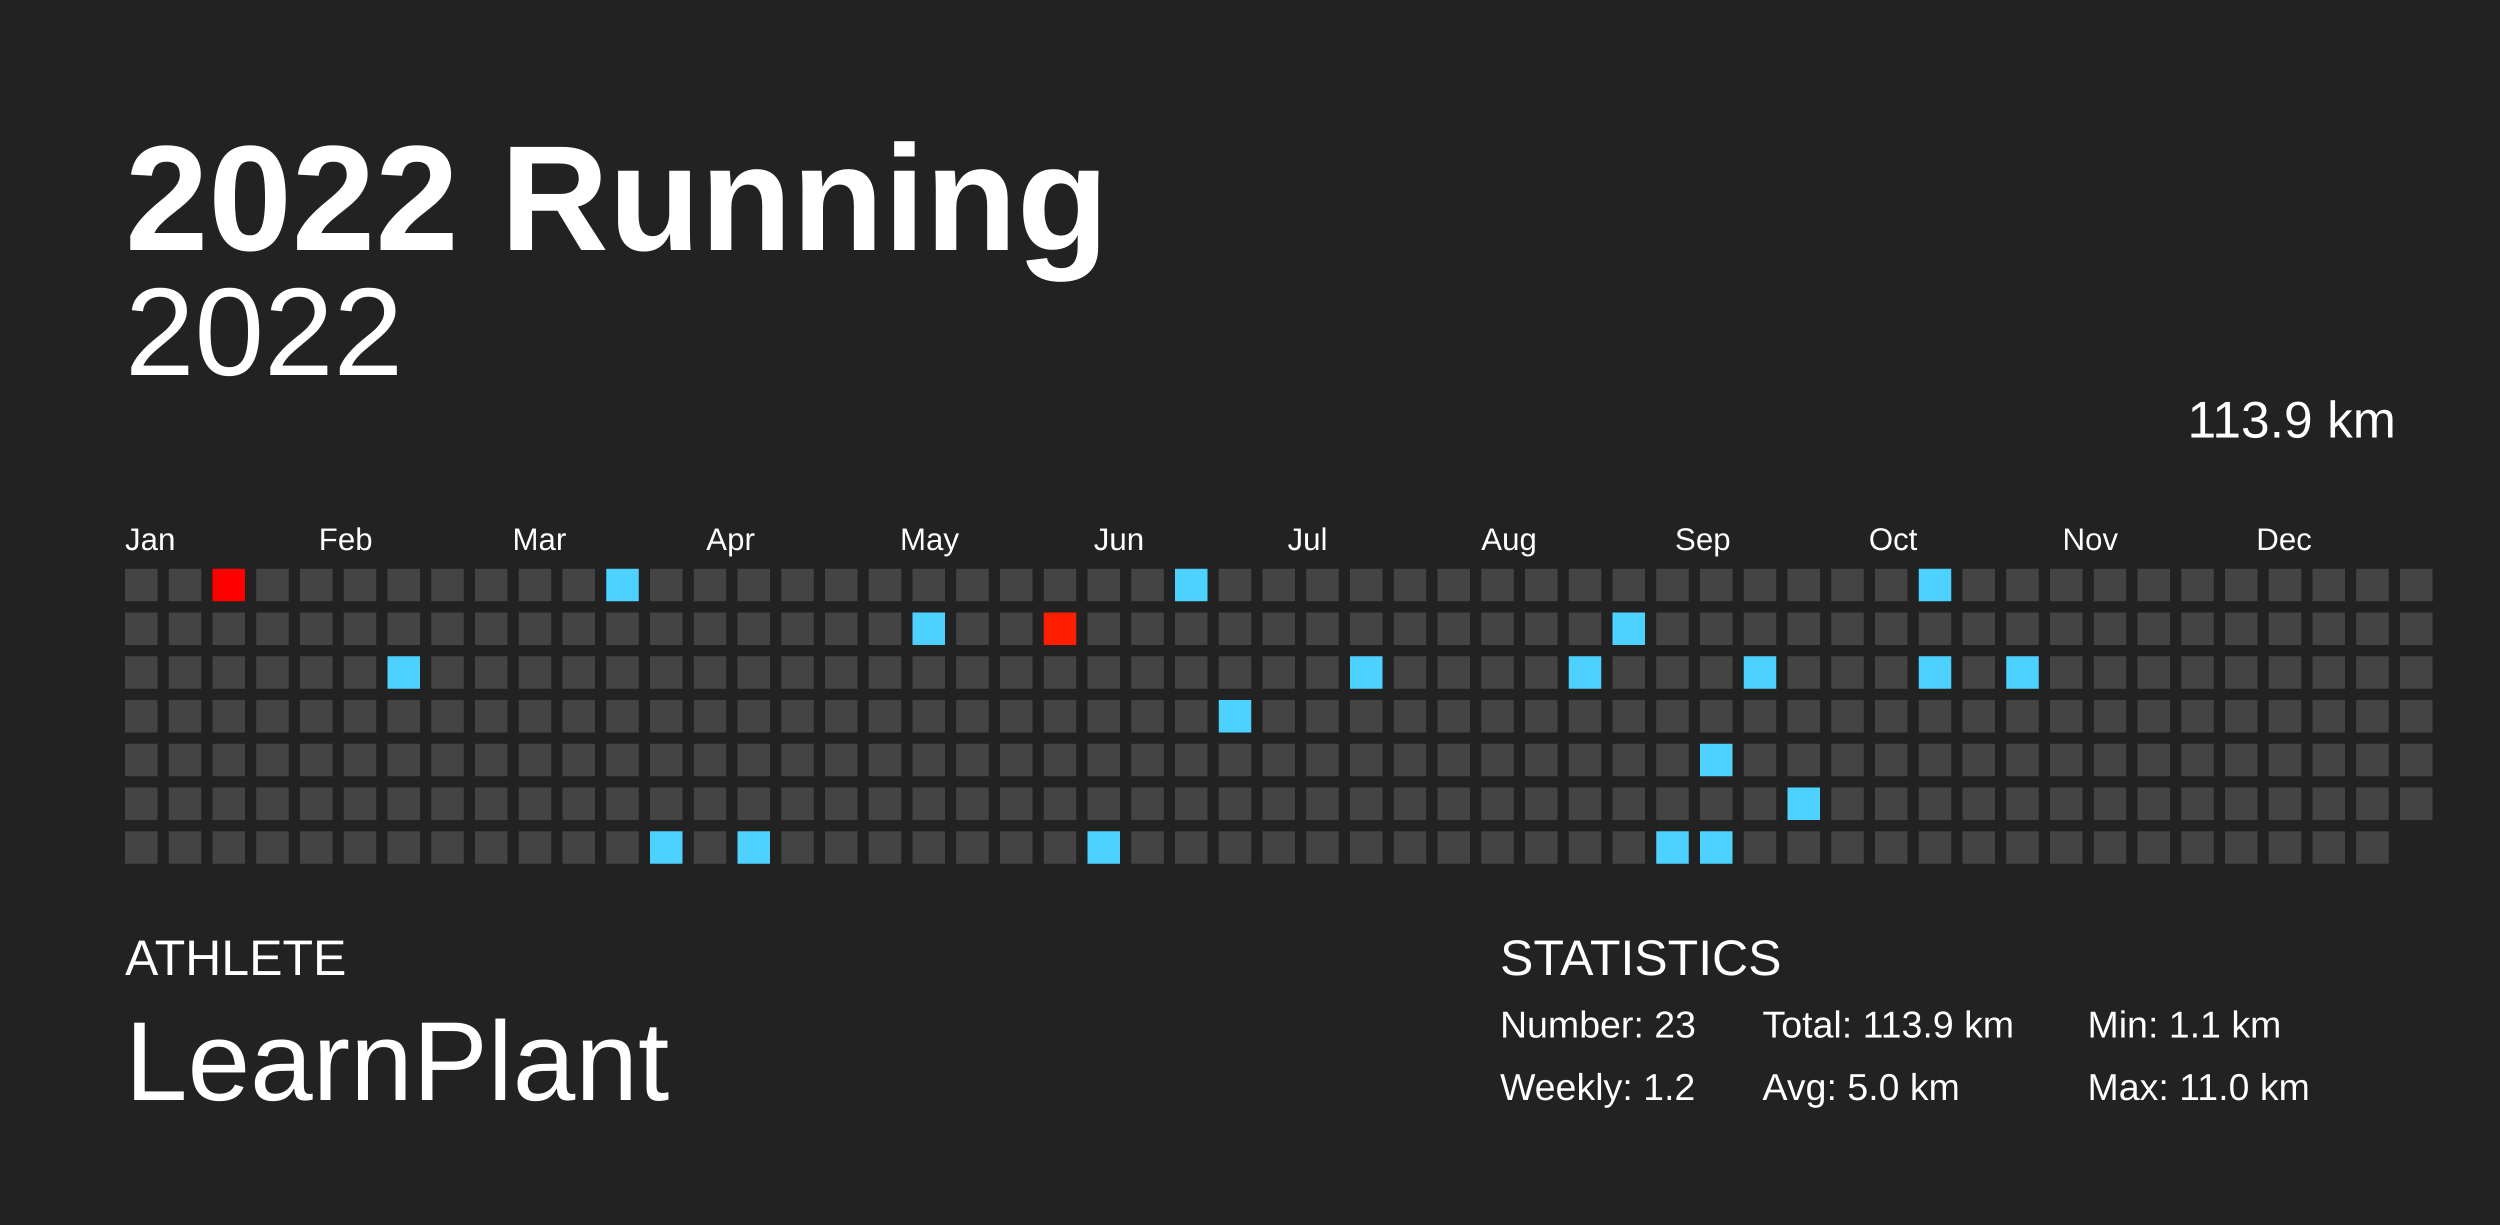
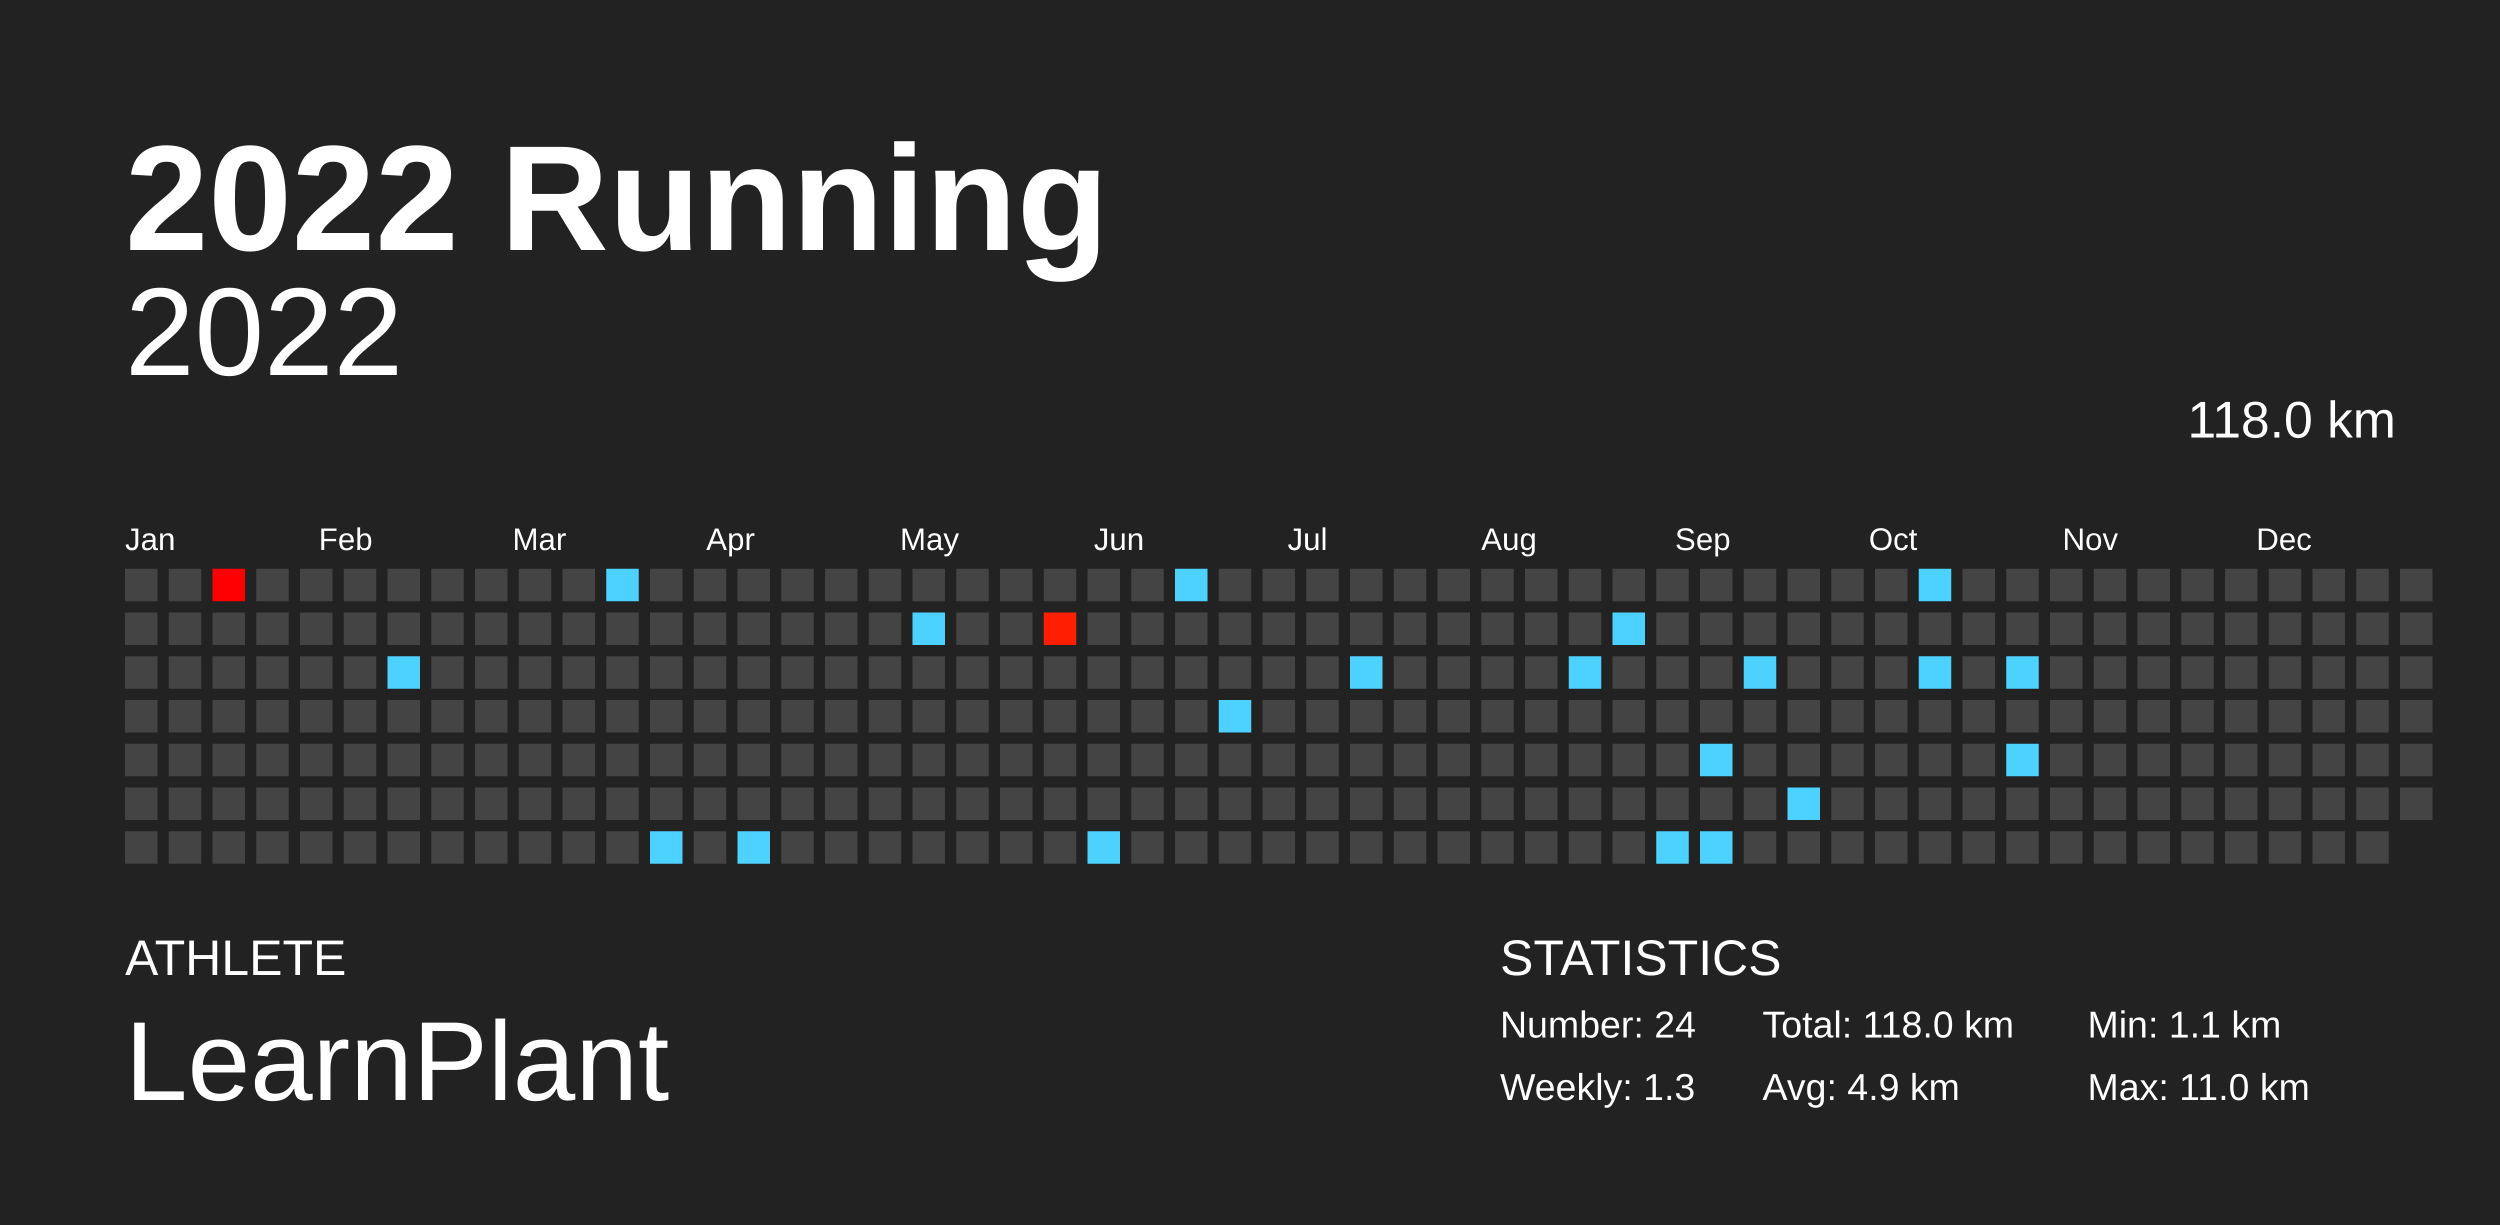
<svg xmlns="http://www.w3.org/2000/svg" baseProfile="full" height="98mm" version="1.1" viewBox="0,0,200,98" width="200mm">
  <defs />
  <rect fill="#222222" height="98" width="200" x="0" y="0" />
  <text fill="#FFFFFF" style="font-size:12px; font-family:Arial; font-weight:bold;" x="10" y="20">2022 Running</text>
  <text fill="#FFFFFF" style="font-size:4px; font-family:Arial" x="10" y="78">ATHLETE</text>
  <text fill="#FFFFFF" style="font-size:9px; font-family:Arial" x="10" y="88">LearnPlant</text>
  <text fill="#FFFFFF" style="font-size:4px; font-family:Arial" x="120" y="78">STATISTICS</text>
-   <text fill="#FFFFFF" style="font-size:3px; font-family:Arial" x="120" y="83">Number: 23</text>
-   <text fill="#FFFFFF" style="font-size:3px; font-family:Arial" x="120" y="88">Weekly: 1.2</text>
-   <text fill="#FFFFFF" style="font-size:3px; font-family:Arial" x="141" y="83">Total: 113.9 km</text>
-   <text fill="#FFFFFF" style="font-size:3px; font-family:Arial" x="141" y="88">Avg: 5.0 km</text>
+   <text fill="#FFFFFF" style="font-size:3px; font-family:Arial" x="120" y="83">Number: 24</text>
+   <text fill="#FFFFFF" style="font-size:3px; font-family:Arial" x="120" y="88">Weekly: 1.3</text>
+   <text fill="#FFFFFF" style="font-size:3px; font-family:Arial" x="141" y="83">Total: 118.0 km</text>
+   <text fill="#FFFFFF" style="font-size:3px; font-family:Arial" x="141" y="88">Avg: 4.9 km</text>
  <text fill="#FFFFFF" style="font-size:3px; font-family:Arial" x="167" y="83">Min: 1.1 km</text>
  <text fill="#FFFFFF" style="font-size:3px; font-family:Arial" x="167" y="88">Max: 11.0 km</text>
  <text alignment-baseline="hanging" fill="#FFFFFF" style="font-size:10.0px; font-family:Arial;" x="10" y="30">2022</text>
-   <text alignment-baseline="hanging" fill="#FFFFFF" style="font-size:4.125px; font-family:Arial;" x="175" y="35">113.9 km</text>
+   <text alignment-baseline="hanging" fill="#FFFFFF" style="font-size:4.125px; font-family:Arial;" x="175" y="35">118.0 km</text>
  <text fill="#FFFFFF" style="font-size:2.5px; font-family:Arial" x="10.0" y="44">Jan</text>
  <text fill="#FFFFFF" style="font-size:2.5px; font-family:Arial" x="25.5" y="44">Feb</text>
  <text fill="#FFFFFF" style="font-size:2.5px; font-family:Arial" x="41.0" y="44">Mar</text>
  <text fill="#FFFFFF" style="font-size:2.5px; font-family:Arial" x="56.5" y="44">Apr</text>
  <text fill="#FFFFFF" style="font-size:2.5px; font-family:Arial" x="72.0" y="44">May</text>
  <text fill="#FFFFFF" style="font-size:2.5px; font-family:Arial" x="87.5" y="44">Jun</text>
  <text fill="#FFFFFF" style="font-size:2.5px; font-family:Arial" x="103.0" y="44">Jul</text>
  <text fill="#FFFFFF" style="font-size:2.5px; font-family:Arial" x="118.5" y="44">Aug</text>
  <text fill="#FFFFFF" style="font-size:2.5px; font-family:Arial" x="134.0" y="44">Sep</text>
  <text fill="#FFFFFF" style="font-size:2.5px; font-family:Arial" x="149.5" y="44">Oct</text>
  <text fill="#FFFFFF" style="font-size:2.5px; font-family:Arial" x="165.0" y="44">Nov</text>
  <text fill="#FFFFFF" style="font-size:2.5px; font-family:Arial" x="180.5" y="44">Dec</text>
  <rect fill="#444444" height="2.6" width="2.6" x="10.0" y="45.5" />
  <rect fill="#444444" height="2.6" width="2.6" x="10.0" y="49.0" />
  <rect fill="#444444" height="2.6" width="2.6" x="10.0" y="52.5" />
  <rect fill="#444444" height="2.6" width="2.6" x="10.0" y="56.0" />
  <rect fill="#444444" height="2.6" width="2.6" x="10.0" y="59.5" />
  <rect fill="#444444" height="2.6" width="2.6" x="10.0" y="63.0" />
  <rect fill="#444444" height="2.6" width="2.6" x="10.0" y="66.5" />
  <rect fill="#444444" height="2.6" width="2.6" x="13.5" y="45.5" />
  <rect fill="#444444" height="2.6" width="2.6" x="13.5" y="49.0" />
  <rect fill="#444444" height="2.6" width="2.6" x="13.5" y="52.5" />
  <rect fill="#444444" height="2.6" width="2.6" x="13.5" y="56.0" />
  <rect fill="#444444" height="2.6" width="2.6" x="13.5" y="59.5" />
  <rect fill="#444444" height="2.6" width="2.6" x="13.5" y="63.0" />
  <rect fill="#444444" height="2.6" width="2.6" x="13.5" y="66.5" />
  <rect fill="#ff0000" height="2.6" width="2.6" x="17.0" y="45.5" />
  <rect fill="#444444" height="2.6" width="2.6" x="17.0" y="49.0" />
  <rect fill="#444444" height="2.6" width="2.6" x="17.0" y="52.5" />
  <rect fill="#444444" height="2.6" width="2.6" x="17.0" y="56.0" />
  <rect fill="#444444" height="2.6" width="2.6" x="17.0" y="59.5" />
  <rect fill="#444444" height="2.6" width="2.6" x="17.0" y="63.0" />
  <rect fill="#444444" height="2.6" width="2.6" x="17.0" y="66.5" />
  <rect fill="#444444" height="2.6" width="2.6" x="20.5" y="45.5" />
  <rect fill="#444444" height="2.6" width="2.6" x="20.5" y="49.0" />
  <rect fill="#444444" height="2.6" width="2.6" x="20.5" y="52.5" />
  <rect fill="#444444" height="2.6" width="2.6" x="20.5" y="56.0" />
  <rect fill="#444444" height="2.6" width="2.6" x="20.5" y="59.5" />
  <rect fill="#444444" height="2.6" width="2.6" x="20.5" y="63.0" />
  <rect fill="#444444" height="2.6" width="2.6" x="20.5" y="66.5" />
  <rect fill="#444444" height="2.6" width="2.6" x="24.0" y="45.5" />
  <rect fill="#444444" height="2.6" width="2.6" x="24.0" y="49.0" />
  <rect fill="#444444" height="2.6" width="2.6" x="24.0" y="52.5" />
  <rect fill="#444444" height="2.6" width="2.6" x="24.0" y="56.0" />
  <rect fill="#444444" height="2.6" width="2.6" x="24.0" y="59.5" />
  <rect fill="#444444" height="2.6" width="2.6" x="24.0" y="63.0" />
  <rect fill="#444444" height="2.6" width="2.6" x="24.0" y="66.5" />
  <rect fill="#444444" height="2.6" width="2.6" x="27.5" y="45.5" />
  <rect fill="#444444" height="2.6" width="2.6" x="27.5" y="49.0" />
  <rect fill="#444444" height="2.6" width="2.6" x="27.5" y="52.5" />
  <rect fill="#444444" height="2.6" width="2.6" x="27.5" y="56.0" />
  <rect fill="#444444" height="2.6" width="2.6" x="27.5" y="59.5" />
  <rect fill="#444444" height="2.6" width="2.6" x="27.5" y="63.0" />
  <rect fill="#444444" height="2.6" width="2.6" x="27.5" y="66.5" />
  <rect fill="#444444" height="2.6" width="2.6" x="31.0" y="45.5" />
  <rect fill="#444444" height="2.6" width="2.6" x="31.0" y="49.0" />
  <rect fill="#4dd2ff" height="2.6" width="2.6" x="31.0" y="52.5" />
  <rect fill="#444444" height="2.6" width="2.6" x="31.0" y="56.0" />
  <rect fill="#444444" height="2.6" width="2.6" x="31.0" y="59.5" />
  <rect fill="#444444" height="2.6" width="2.6" x="31.0" y="63.0" />
  <rect fill="#444444" height="2.6" width="2.6" x="31.0" y="66.5" />
  <rect fill="#444444" height="2.6" width="2.6" x="34.5" y="45.5" />
  <rect fill="#444444" height="2.6" width="2.6" x="34.5" y="49.0" />
  <rect fill="#444444" height="2.6" width="2.6" x="34.5" y="52.5" />
  <rect fill="#444444" height="2.6" width="2.6" x="34.5" y="56.0" />
  <rect fill="#444444" height="2.6" width="2.6" x="34.5" y="59.5" />
  <rect fill="#444444" height="2.6" width="2.6" x="34.5" y="63.0" />
  <rect fill="#444444" height="2.6" width="2.6" x="34.5" y="66.5" />
  <rect fill="#444444" height="2.6" width="2.6" x="38.0" y="45.5" />
  <rect fill="#444444" height="2.6" width="2.6" x="38.0" y="49.0" />
  <rect fill="#444444" height="2.6" width="2.6" x="38.0" y="52.5" />
  <rect fill="#444444" height="2.6" width="2.6" x="38.0" y="56.0" />
  <rect fill="#444444" height="2.6" width="2.6" x="38.0" y="59.5" />
  <rect fill="#444444" height="2.6" width="2.6" x="38.0" y="63.0" />
  <rect fill="#444444" height="2.6" width="2.6" x="38.0" y="66.5" />
  <rect fill="#444444" height="2.6" width="2.6" x="41.5" y="45.5" />
  <rect fill="#444444" height="2.6" width="2.6" x="41.5" y="49.0" />
  <rect fill="#444444" height="2.6" width="2.6" x="41.5" y="52.5" />
  <rect fill="#444444" height="2.6" width="2.6" x="41.5" y="56.0" />
  <rect fill="#444444" height="2.6" width="2.6" x="41.5" y="59.5" />
  <rect fill="#444444" height="2.6" width="2.6" x="41.5" y="63.0" />
  <rect fill="#444444" height="2.6" width="2.6" x="41.5" y="66.5" />
  <rect fill="#444444" height="2.6" width="2.6" x="45.0" y="45.5" />
  <rect fill="#444444" height="2.6" width="2.6" x="45.0" y="49.0" />
  <rect fill="#444444" height="2.6" width="2.6" x="45.0" y="52.5" />
  <rect fill="#444444" height="2.6" width="2.6" x="45.0" y="56.0" />
  <rect fill="#444444" height="2.6" width="2.6" x="45.0" y="59.5" />
  <rect fill="#444444" height="2.6" width="2.6" x="45.0" y="63.0" />
  <rect fill="#444444" height="2.6" width="2.6" x="45.0" y="66.5" />
  <rect fill="#4dd2ff" height="2.6" width="2.6" x="48.5" y="45.5" />
  <rect fill="#444444" height="2.6" width="2.6" x="48.5" y="49.0" />
  <rect fill="#444444" height="2.6" width="2.6" x="48.5" y="52.5" />
  <rect fill="#444444" height="2.6" width="2.6" x="48.5" y="56.0" />
  <rect fill="#444444" height="2.6" width="2.6" x="48.5" y="59.5" />
  <rect fill="#444444" height="2.6" width="2.6" x="48.5" y="63.0" />
  <rect fill="#444444" height="2.6" width="2.6" x="48.5" y="66.5" />
  <rect fill="#444444" height="2.6" width="2.6" x="52.0" y="45.5" />
  <rect fill="#444444" height="2.6" width="2.6" x="52.0" y="49.0" />
  <rect fill="#444444" height="2.6" width="2.6" x="52.0" y="52.5" />
  <rect fill="#444444" height="2.6" width="2.6" x="52.0" y="56.0" />
  <rect fill="#444444" height="2.6" width="2.6" x="52.0" y="59.5" />
  <rect fill="#444444" height="2.6" width="2.6" x="52.0" y="63.0" />
  <rect fill="#4dd2ff" height="2.6" width="2.6" x="52.0" y="66.5" />
  <rect fill="#444444" height="2.6" width="2.6" x="55.5" y="45.5" />
  <rect fill="#444444" height="2.6" width="2.6" x="55.5" y="49.0" />
  <rect fill="#444444" height="2.6" width="2.6" x="55.5" y="52.5" />
  <rect fill="#444444" height="2.6" width="2.6" x="55.5" y="56.0" />
  <rect fill="#444444" height="2.6" width="2.6" x="55.5" y="59.5" />
  <rect fill="#444444" height="2.6" width="2.6" x="55.5" y="63.0" />
  <rect fill="#444444" height="2.6" width="2.6" x="55.5" y="66.5" />
  <rect fill="#444444" height="2.6" width="2.6" x="59.0" y="45.5" />
  <rect fill="#444444" height="2.6" width="2.6" x="59.0" y="49.0" />
  <rect fill="#444444" height="2.6" width="2.6" x="59.0" y="52.5" />
  <rect fill="#444444" height="2.6" width="2.6" x="59.0" y="56.0" />
  <rect fill="#444444" height="2.6" width="2.6" x="59.0" y="59.5" />
  <rect fill="#444444" height="2.6" width="2.6" x="59.0" y="63.0" />
  <rect fill="#4dd2ff" height="2.6" width="2.6" x="59.0" y="66.5" />
  <rect fill="#444444" height="2.6" width="2.6" x="62.5" y="45.5" />
  <rect fill="#444444" height="2.6" width="2.6" x="62.5" y="49.0" />
  <rect fill="#444444" height="2.6" width="2.6" x="62.5" y="52.5" />
  <rect fill="#444444" height="2.6" width="2.6" x="62.5" y="56.0" />
  <rect fill="#444444" height="2.6" width="2.6" x="62.5" y="59.5" />
  <rect fill="#444444" height="2.6" width="2.6" x="62.5" y="63.0" />
  <rect fill="#444444" height="2.6" width="2.6" x="62.5" y="66.5" />
  <rect fill="#444444" height="2.6" width="2.6" x="66.0" y="45.5" />
  <rect fill="#444444" height="2.6" width="2.6" x="66.0" y="49.0" />
  <rect fill="#444444" height="2.6" width="2.6" x="66.0" y="52.5" />
  <rect fill="#444444" height="2.6" width="2.6" x="66.0" y="56.0" />
  <rect fill="#444444" height="2.6" width="2.6" x="66.0" y="59.5" />
  <rect fill="#444444" height="2.6" width="2.6" x="66.0" y="63.0" />
  <rect fill="#444444" height="2.6" width="2.6" x="66.0" y="66.5" />
  <rect fill="#444444" height="2.6" width="2.6" x="69.5" y="45.5" />
  <rect fill="#444444" height="2.6" width="2.6" x="69.5" y="49.0" />
  <rect fill="#444444" height="2.6" width="2.6" x="69.5" y="52.5" />
  <rect fill="#444444" height="2.6" width="2.6" x="69.5" y="56.0" />
  <rect fill="#444444" height="2.6" width="2.6" x="69.5" y="59.5" />
  <rect fill="#444444" height="2.6" width="2.6" x="69.5" y="63.0" />
  <rect fill="#444444" height="2.6" width="2.6" x="69.5" y="66.5" />
  <rect fill="#444444" height="2.6" width="2.6" x="73.0" y="45.5" />
  <rect fill="#4dd2ff" height="2.6" width="2.6" x="73.0" y="49.0" />
  <rect fill="#444444" height="2.6" width="2.6" x="73.0" y="52.5" />
  <rect fill="#444444" height="2.6" width="2.6" x="73.0" y="56.0" />
  <rect fill="#444444" height="2.6" width="2.6" x="73.0" y="59.5" />
  <rect fill="#444444" height="2.6" width="2.6" x="73.0" y="63.0" />
  <rect fill="#444444" height="2.6" width="2.6" x="73.0" y="66.5" />
  <rect fill="#444444" height="2.6" width="2.6" x="76.5" y="45.5" />
  <rect fill="#444444" height="2.6" width="2.6" x="76.5" y="49.0" />
  <rect fill="#444444" height="2.6" width="2.6" x="76.5" y="52.5" />
  <rect fill="#444444" height="2.6" width="2.6" x="76.5" y="56.0" />
  <rect fill="#444444" height="2.6" width="2.6" x="76.5" y="59.5" />
  <rect fill="#444444" height="2.6" width="2.6" x="76.5" y="63.0" />
  <rect fill="#444444" height="2.6" width="2.6" x="76.5" y="66.5" />
  <rect fill="#444444" height="2.6" width="2.6" x="80.0" y="45.5" />
  <rect fill="#444444" height="2.6" width="2.6" x="80.0" y="49.0" />
  <rect fill="#444444" height="2.6" width="2.6" x="80.0" y="52.5" />
  <rect fill="#444444" height="2.6" width="2.6" x="80.0" y="56.0" />
  <rect fill="#444444" height="2.6" width="2.6" x="80.0" y="59.5" />
  <rect fill="#444444" height="2.6" width="2.6" x="80.0" y="63.0" />
  <rect fill="#444444" height="2.6" width="2.6" x="80.0" y="66.5" />
  <rect fill="#444444" height="2.6" width="2.6" x="83.5" y="45.5" />
  <rect fill="#ff1e00" height="2.6" width="2.6" x="83.5" y="49.0" />
  <rect fill="#444444" height="2.6" width="2.6" x="83.5" y="52.5" />
  <rect fill="#444444" height="2.6" width="2.6" x="83.5" y="56.0" />
  <rect fill="#444444" height="2.6" width="2.6" x="83.5" y="59.5" />
  <rect fill="#444444" height="2.6" width="2.6" x="83.5" y="63.0" />
  <rect fill="#444444" height="2.6" width="2.6" x="83.5" y="66.5" />
  <rect fill="#444444" height="2.6" width="2.6" x="87.0" y="45.5" />
  <rect fill="#444444" height="2.6" width="2.6" x="87.0" y="49.0" />
  <rect fill="#444444" height="2.6" width="2.6" x="87.0" y="52.5" />
  <rect fill="#444444" height="2.6" width="2.6" x="87.0" y="56.0" />
  <rect fill="#444444" height="2.6" width="2.6" x="87.0" y="59.5" />
  <rect fill="#444444" height="2.6" width="2.6" x="87.0" y="63.0" />
  <rect fill="#4dd2ff" height="2.6" width="2.6" x="87.0" y="66.5" />
  <rect fill="#444444" height="2.6" width="2.6" x="90.5" y="45.5" />
  <rect fill="#444444" height="2.6" width="2.6" x="90.5" y="49.0" />
  <rect fill="#444444" height="2.6" width="2.6" x="90.5" y="52.5" />
  <rect fill="#444444" height="2.6" width="2.6" x="90.5" y="56.0" />
  <rect fill="#444444" height="2.6" width="2.6" x="90.5" y="59.5" />
  <rect fill="#444444" height="2.6" width="2.6" x="90.5" y="63.0" />
  <rect fill="#444444" height="2.6" width="2.6" x="90.5" y="66.5" />
  <rect fill="#4dd2ff" height="2.6" width="2.6" x="94.0" y="45.5" />
  <rect fill="#444444" height="2.6" width="2.6" x="94.0" y="49.0" />
  <rect fill="#444444" height="2.6" width="2.6" x="94.0" y="52.5" />
  <rect fill="#444444" height="2.6" width="2.6" x="94.0" y="56.0" />
  <rect fill="#444444" height="2.6" width="2.6" x="94.0" y="59.5" />
  <rect fill="#444444" height="2.6" width="2.6" x="94.0" y="63.0" />
  <rect fill="#444444" height="2.6" width="2.6" x="94.0" y="66.5" />
  <rect fill="#444444" height="2.6" width="2.6" x="97.5" y="45.5" />
  <rect fill="#444444" height="2.6" width="2.6" x="97.5" y="49.0" />
  <rect fill="#444444" height="2.6" width="2.6" x="97.5" y="52.5" />
  <rect fill="#4dd2ff" height="2.6" width="2.6" x="97.5" y="56.0" />
  <rect fill="#444444" height="2.6" width="2.6" x="97.5" y="59.5" />
  <rect fill="#444444" height="2.6" width="2.6" x="97.5" y="63.0" />
  <rect fill="#444444" height="2.6" width="2.6" x="97.5" y="66.5" />
  <rect fill="#444444" height="2.6" width="2.6" x="101.0" y="45.5" />
  <rect fill="#444444" height="2.6" width="2.6" x="101.0" y="49.0" />
  <rect fill="#444444" height="2.6" width="2.6" x="101.0" y="52.5" />
  <rect fill="#444444" height="2.6" width="2.6" x="101.0" y="56.0" />
  <rect fill="#444444" height="2.6" width="2.6" x="101.0" y="59.5" />
  <rect fill="#444444" height="2.6" width="2.6" x="101.0" y="63.0" />
  <rect fill="#444444" height="2.6" width="2.6" x="101.0" y="66.5" />
  <rect fill="#444444" height="2.6" width="2.6" x="104.5" y="45.5" />
  <rect fill="#444444" height="2.6" width="2.6" x="104.5" y="49.0" />
  <rect fill="#444444" height="2.6" width="2.6" x="104.5" y="52.5" />
  <rect fill="#444444" height="2.6" width="2.6" x="104.5" y="56.0" />
  <rect fill="#444444" height="2.6" width="2.6" x="104.5" y="59.5" />
  <rect fill="#444444" height="2.6" width="2.6" x="104.5" y="63.0" />
  <rect fill="#444444" height="2.6" width="2.6" x="104.5" y="66.5" />
  <rect fill="#444444" height="2.6" width="2.6" x="108.0" y="45.5" />
  <rect fill="#444444" height="2.6" width="2.6" x="108.0" y="49.0" />
  <rect fill="#4dd2ff" height="2.6" width="2.6" x="108.0" y="52.5" />
  <rect fill="#444444" height="2.6" width="2.6" x="108.0" y="56.0" />
  <rect fill="#444444" height="2.6" width="2.6" x="108.0" y="59.5" />
  <rect fill="#444444" height="2.6" width="2.6" x="108.0" y="63.0" />
  <rect fill="#444444" height="2.6" width="2.6" x="108.0" y="66.5" />
  <rect fill="#444444" height="2.6" width="2.6" x="111.5" y="45.5" />
  <rect fill="#444444" height="2.6" width="2.6" x="111.5" y="49.0" />
  <rect fill="#444444" height="2.6" width="2.6" x="111.5" y="52.5" />
  <rect fill="#444444" height="2.6" width="2.6" x="111.5" y="56.0" />
  <rect fill="#444444" height="2.6" width="2.6" x="111.5" y="59.5" />
  <rect fill="#444444" height="2.6" width="2.6" x="111.5" y="63.0" />
  <rect fill="#444444" height="2.6" width="2.6" x="111.5" y="66.5" />
  <rect fill="#444444" height="2.6" width="2.6" x="115.0" y="45.5" />
  <rect fill="#444444" height="2.6" width="2.6" x="115.0" y="49.0" />
  <rect fill="#444444" height="2.6" width="2.6" x="115.0" y="52.5" />
  <rect fill="#444444" height="2.6" width="2.6" x="115.0" y="56.0" />
  <rect fill="#444444" height="2.6" width="2.6" x="115.0" y="59.5" />
  <rect fill="#444444" height="2.6" width="2.6" x="115.0" y="63.0" />
  <rect fill="#444444" height="2.6" width="2.6" x="115.0" y="66.5" />
  <rect fill="#444444" height="2.6" width="2.6" x="118.5" y="45.5" />
  <rect fill="#444444" height="2.6" width="2.6" x="118.5" y="49.0" />
  <rect fill="#444444" height="2.6" width="2.6" x="118.5" y="52.5" />
  <rect fill="#444444" height="2.6" width="2.6" x="118.5" y="56.0" />
  <rect fill="#444444" height="2.6" width="2.6" x="118.5" y="59.5" />
  <rect fill="#444444" height="2.6" width="2.6" x="118.5" y="63.0" />
  <rect fill="#444444" height="2.6" width="2.6" x="118.5" y="66.5" />
  <rect fill="#444444" height="2.6" width="2.6" x="122.0" y="45.5" />
  <rect fill="#444444" height="2.6" width="2.6" x="122.0" y="49.0" />
  <rect fill="#444444" height="2.6" width="2.6" x="122.0" y="52.5" />
  <rect fill="#444444" height="2.6" width="2.6" x="122.0" y="56.0" />
  <rect fill="#444444" height="2.6" width="2.6" x="122.0" y="59.5" />
  <rect fill="#444444" height="2.6" width="2.6" x="122.0" y="63.0" />
  <rect fill="#444444" height="2.6" width="2.6" x="122.0" y="66.5" />
  <rect fill="#444444" height="2.6" width="2.6" x="125.5" y="45.5" />
  <rect fill="#444444" height="2.6" width="2.6" x="125.5" y="49.0" />
  <rect fill="#4dd2ff" height="2.6" width="2.6" x="125.5" y="52.5" />
  <rect fill="#444444" height="2.6" width="2.6" x="125.5" y="56.0" />
  <rect fill="#444444" height="2.6" width="2.6" x="125.5" y="59.5" />
  <rect fill="#444444" height="2.6" width="2.6" x="125.5" y="63.0" />
  <rect fill="#444444" height="2.6" width="2.6" x="125.5" y="66.5" />
  <rect fill="#444444" height="2.6" width="2.6" x="129.0" y="45.5" />
  <rect fill="#4dd2ff" height="2.6" width="2.6" x="129.0" y="49.0" />
  <rect fill="#444444" height="2.6" width="2.6" x="129.0" y="52.5" />
  <rect fill="#444444" height="2.6" width="2.6" x="129.0" y="56.0" />
  <rect fill="#444444" height="2.6" width="2.6" x="129.0" y="59.5" />
  <rect fill="#444444" height="2.6" width="2.6" x="129.0" y="63.0" />
  <rect fill="#444444" height="2.6" width="2.6" x="129.0" y="66.5" />
  <rect fill="#444444" height="2.6" width="2.6" x="132.5" y="45.5" />
  <rect fill="#444444" height="2.6" width="2.6" x="132.5" y="49.0" />
  <rect fill="#444444" height="2.6" width="2.6" x="132.5" y="52.5" />
  <rect fill="#444444" height="2.6" width="2.6" x="132.5" y="56.0" />
  <rect fill="#444444" height="2.6" width="2.6" x="132.5" y="59.5" />
  <rect fill="#444444" height="2.6" width="2.6" x="132.5" y="63.0" />
  <rect fill="#4dd2ff" height="2.6" width="2.6" x="132.5" y="66.5" />
  <rect fill="#444444" height="2.6" width="2.6" x="136.0" y="45.5" />
  <rect fill="#444444" height="2.6" width="2.6" x="136.0" y="49.0" />
  <rect fill="#444444" height="2.6" width="2.6" x="136.0" y="52.5" />
  <rect fill="#444444" height="2.6" width="2.6" x="136.0" y="56.0" />
  <rect fill="#4dd2ff" height="2.6" width="2.6" x="136.0" y="59.5" />
  <rect fill="#444444" height="2.6" width="2.6" x="136.0" y="63.0" />
  <rect fill="#4dd2ff" height="2.6" width="2.6" x="136.0" y="66.5" />
  <rect fill="#444444" height="2.6" width="2.6" x="139.5" y="45.5" />
  <rect fill="#444444" height="2.6" width="2.6" x="139.5" y="49.0" />
  <rect fill="#4dd2ff" height="2.6" width="2.6" x="139.5" y="52.5" />
  <rect fill="#444444" height="2.6" width="2.6" x="139.5" y="56.0" />
  <rect fill="#444444" height="2.6" width="2.6" x="139.5" y="59.5" />
  <rect fill="#444444" height="2.6" width="2.6" x="139.5" y="63.0" />
  <rect fill="#444444" height="2.6" width="2.6" x="139.5" y="66.5" />
  <rect fill="#444444" height="2.6" width="2.6" x="143.0" y="45.5" />
  <rect fill="#444444" height="2.6" width="2.6" x="143.0" y="49.0" />
  <rect fill="#444444" height="2.6" width="2.6" x="143.0" y="52.5" />
  <rect fill="#444444" height="2.6" width="2.6" x="143.0" y="56.0" />
  <rect fill="#444444" height="2.6" width="2.6" x="143.0" y="59.5" />
  <rect fill="#4dd2ff" height="2.6" width="2.6" x="143.0" y="63.0" />
  <rect fill="#444444" height="2.6" width="2.6" x="143.0" y="66.5" />
  <rect fill="#444444" height="2.6" width="2.6" x="146.5" y="45.5" />
  <rect fill="#444444" height="2.6" width="2.6" x="146.5" y="49.0" />
  <rect fill="#444444" height="2.6" width="2.6" x="146.5" y="52.5" />
  <rect fill="#444444" height="2.6" width="2.6" x="146.5" y="56.0" />
  <rect fill="#444444" height="2.6" width="2.6" x="146.5" y="59.5" />
  <rect fill="#444444" height="2.6" width="2.6" x="146.5" y="63.0" />
  <rect fill="#444444" height="2.6" width="2.6" x="146.5" y="66.5" />
  <rect fill="#444444" height="2.6" width="2.6" x="150.0" y="45.5" />
  <rect fill="#444444" height="2.6" width="2.6" x="150.0" y="49.0" />
  <rect fill="#444444" height="2.6" width="2.6" x="150.0" y="52.5" />
  <rect fill="#444444" height="2.6" width="2.6" x="150.0" y="56.0" />
  <rect fill="#444444" height="2.6" width="2.6" x="150.0" y="59.5" />
  <rect fill="#444444" height="2.6" width="2.6" x="150.0" y="63.0" />
  <rect fill="#444444" height="2.6" width="2.6" x="150.0" y="66.5" />
  <rect fill="#4dd2ff" height="2.6" width="2.6" x="153.5" y="45.5" />
  <rect fill="#444444" height="2.6" width="2.6" x="153.5" y="49.0" />
  <rect fill="#4dd2ff" height="2.6" width="2.6" x="153.5" y="52.5" />
  <rect fill="#444444" height="2.6" width="2.6" x="153.5" y="56.0" />
  <rect fill="#444444" height="2.6" width="2.6" x="153.5" y="59.5" />
  <rect fill="#444444" height="2.6" width="2.6" x="153.5" y="63.0" />
  <rect fill="#444444" height="2.6" width="2.6" x="153.5" y="66.5" />
  <rect fill="#444444" height="2.6" width="2.6" x="157.0" y="45.5" />
  <rect fill="#444444" height="2.6" width="2.6" x="157.0" y="49.0" />
  <rect fill="#444444" height="2.6" width="2.6" x="157.0" y="52.5" />
  <rect fill="#444444" height="2.6" width="2.6" x="157.0" y="56.0" />
  <rect fill="#444444" height="2.6" width="2.6" x="157.0" y="59.5" />
  <rect fill="#444444" height="2.6" width="2.6" x="157.0" y="63.0" />
  <rect fill="#444444" height="2.6" width="2.6" x="157.0" y="66.5" />
  <rect fill="#444444" height="2.6" width="2.6" x="160.5" y="45.5" />
  <rect fill="#444444" height="2.6" width="2.6" x="160.5" y="49.0" />
  <rect fill="#4dd2ff" height="2.6" width="2.6" x="160.5" y="52.5" />
  <rect fill="#444444" height="2.6" width="2.6" x="160.5" y="56.0" />
-   <rect fill="#444444" height="2.6" width="2.6" x="160.5" y="59.5" />
+   <rect fill="#4dd2ff" height="2.6" width="2.6" x="160.5" y="59.5" />
  <rect fill="#444444" height="2.6" width="2.6" x="160.5" y="63.0" />
  <rect fill="#444444" height="2.6" width="2.6" x="160.5" y="66.5" />
  <rect fill="#444444" height="2.6" width="2.6" x="164.0" y="45.5" />
  <rect fill="#444444" height="2.6" width="2.6" x="164.0" y="49.0" />
  <rect fill="#444444" height="2.6" width="2.6" x="164.0" y="52.5" />
  <rect fill="#444444" height="2.6" width="2.6" x="164.0" y="56.0" />
  <rect fill="#444444" height="2.6" width="2.6" x="164.0" y="59.5" />
  <rect fill="#444444" height="2.6" width="2.6" x="164.0" y="63.0" />
  <rect fill="#444444" height="2.6" width="2.6" x="164.0" y="66.5" />
  <rect fill="#444444" height="2.6" width="2.6" x="167.5" y="45.5" />
  <rect fill="#444444" height="2.6" width="2.6" x="167.5" y="49.0" />
  <rect fill="#444444" height="2.6" width="2.6" x="167.5" y="52.5" />
  <rect fill="#444444" height="2.6" width="2.6" x="167.5" y="56.0" />
  <rect fill="#444444" height="2.6" width="2.6" x="167.5" y="59.5" />
  <rect fill="#444444" height="2.6" width="2.6" x="167.5" y="63.0" />
  <rect fill="#444444" height="2.6" width="2.6" x="167.5" y="66.5" />
  <rect fill="#444444" height="2.6" width="2.6" x="171.0" y="45.5" />
  <rect fill="#444444" height="2.6" width="2.6" x="171.0" y="49.0" />
  <rect fill="#444444" height="2.6" width="2.6" x="171.0" y="52.5" />
  <rect fill="#444444" height="2.6" width="2.6" x="171.0" y="56.0" />
  <rect fill="#444444" height="2.6" width="2.6" x="171.0" y="59.5" />
  <rect fill="#444444" height="2.6" width="2.6" x="171.0" y="63.0" />
  <rect fill="#444444" height="2.6" width="2.6" x="171.0" y="66.5" />
  <rect fill="#444444" height="2.6" width="2.6" x="174.5" y="45.5" />
  <rect fill="#444444" height="2.6" width="2.6" x="174.5" y="49.0" />
  <rect fill="#444444" height="2.6" width="2.6" x="174.5" y="52.5" />
  <rect fill="#444444" height="2.6" width="2.6" x="174.5" y="56.0" />
  <rect fill="#444444" height="2.6" width="2.6" x="174.5" y="59.5" />
  <rect fill="#444444" height="2.6" width="2.6" x="174.5" y="63.0" />
  <rect fill="#444444" height="2.6" width="2.6" x="174.5" y="66.5" />
  <rect fill="#444444" height="2.6" width="2.6" x="178.0" y="45.5" />
  <rect fill="#444444" height="2.6" width="2.6" x="178.0" y="49.0" />
  <rect fill="#444444" height="2.6" width="2.6" x="178.0" y="52.5" />
  <rect fill="#444444" height="2.6" width="2.6" x="178.0" y="56.0" />
  <rect fill="#444444" height="2.6" width="2.6" x="178.0" y="59.5" />
  <rect fill="#444444" height="2.6" width="2.6" x="178.0" y="63.0" />
  <rect fill="#444444" height="2.6" width="2.6" x="178.0" y="66.5" />
  <rect fill="#444444" height="2.6" width="2.6" x="181.5" y="45.5" />
  <rect fill="#444444" height="2.6" width="2.6" x="181.5" y="49.0" />
  <rect fill="#444444" height="2.6" width="2.6" x="181.5" y="52.5" />
  <rect fill="#444444" height="2.6" width="2.6" x="181.5" y="56.0" />
  <rect fill="#444444" height="2.6" width="2.6" x="181.5" y="59.5" />
  <rect fill="#444444" height="2.6" width="2.6" x="181.5" y="63.0" />
  <rect fill="#444444" height="2.6" width="2.6" x="181.5" y="66.5" />
  <rect fill="#444444" height="2.6" width="2.6" x="185.0" y="45.5" />
  <rect fill="#444444" height="2.6" width="2.6" x="185.0" y="49.0" />
  <rect fill="#444444" height="2.6" width="2.6" x="185.0" y="52.5" />
  <rect fill="#444444" height="2.6" width="2.6" x="185.0" y="56.0" />
  <rect fill="#444444" height="2.6" width="2.6" x="185.0" y="59.5" />
  <rect fill="#444444" height="2.6" width="2.6" x="185.0" y="63.0" />
  <rect fill="#444444" height="2.6" width="2.6" x="185.0" y="66.5" />
  <rect fill="#444444" height="2.6" width="2.6" x="188.5" y="45.5" />
  <rect fill="#444444" height="2.6" width="2.6" x="188.5" y="49.0" />
  <rect fill="#444444" height="2.6" width="2.6" x="188.5" y="52.5" />
  <rect fill="#444444" height="2.6" width="2.6" x="188.5" y="56.0" />
  <rect fill="#444444" height="2.6" width="2.6" x="188.5" y="59.5" />
  <rect fill="#444444" height="2.6" width="2.6" x="188.5" y="63.0" />
  <rect fill="#444444" height="2.6" width="2.6" x="188.5" y="66.5" />
  <rect fill="#444444" height="2.6" width="2.6" x="192.0" y="45.5" />
  <rect fill="#444444" height="2.6" width="2.6" x="192.0" y="49.0" />
  <rect fill="#444444" height="2.6" width="2.6" x="192.0" y="52.5" />
  <rect fill="#444444" height="2.6" width="2.6" x="192.0" y="56.0" />
  <rect fill="#444444" height="2.6" width="2.6" x="192.0" y="59.5" />
  <rect fill="#444444" height="2.6" width="2.6" x="192.0" y="63.0" />
</svg>
